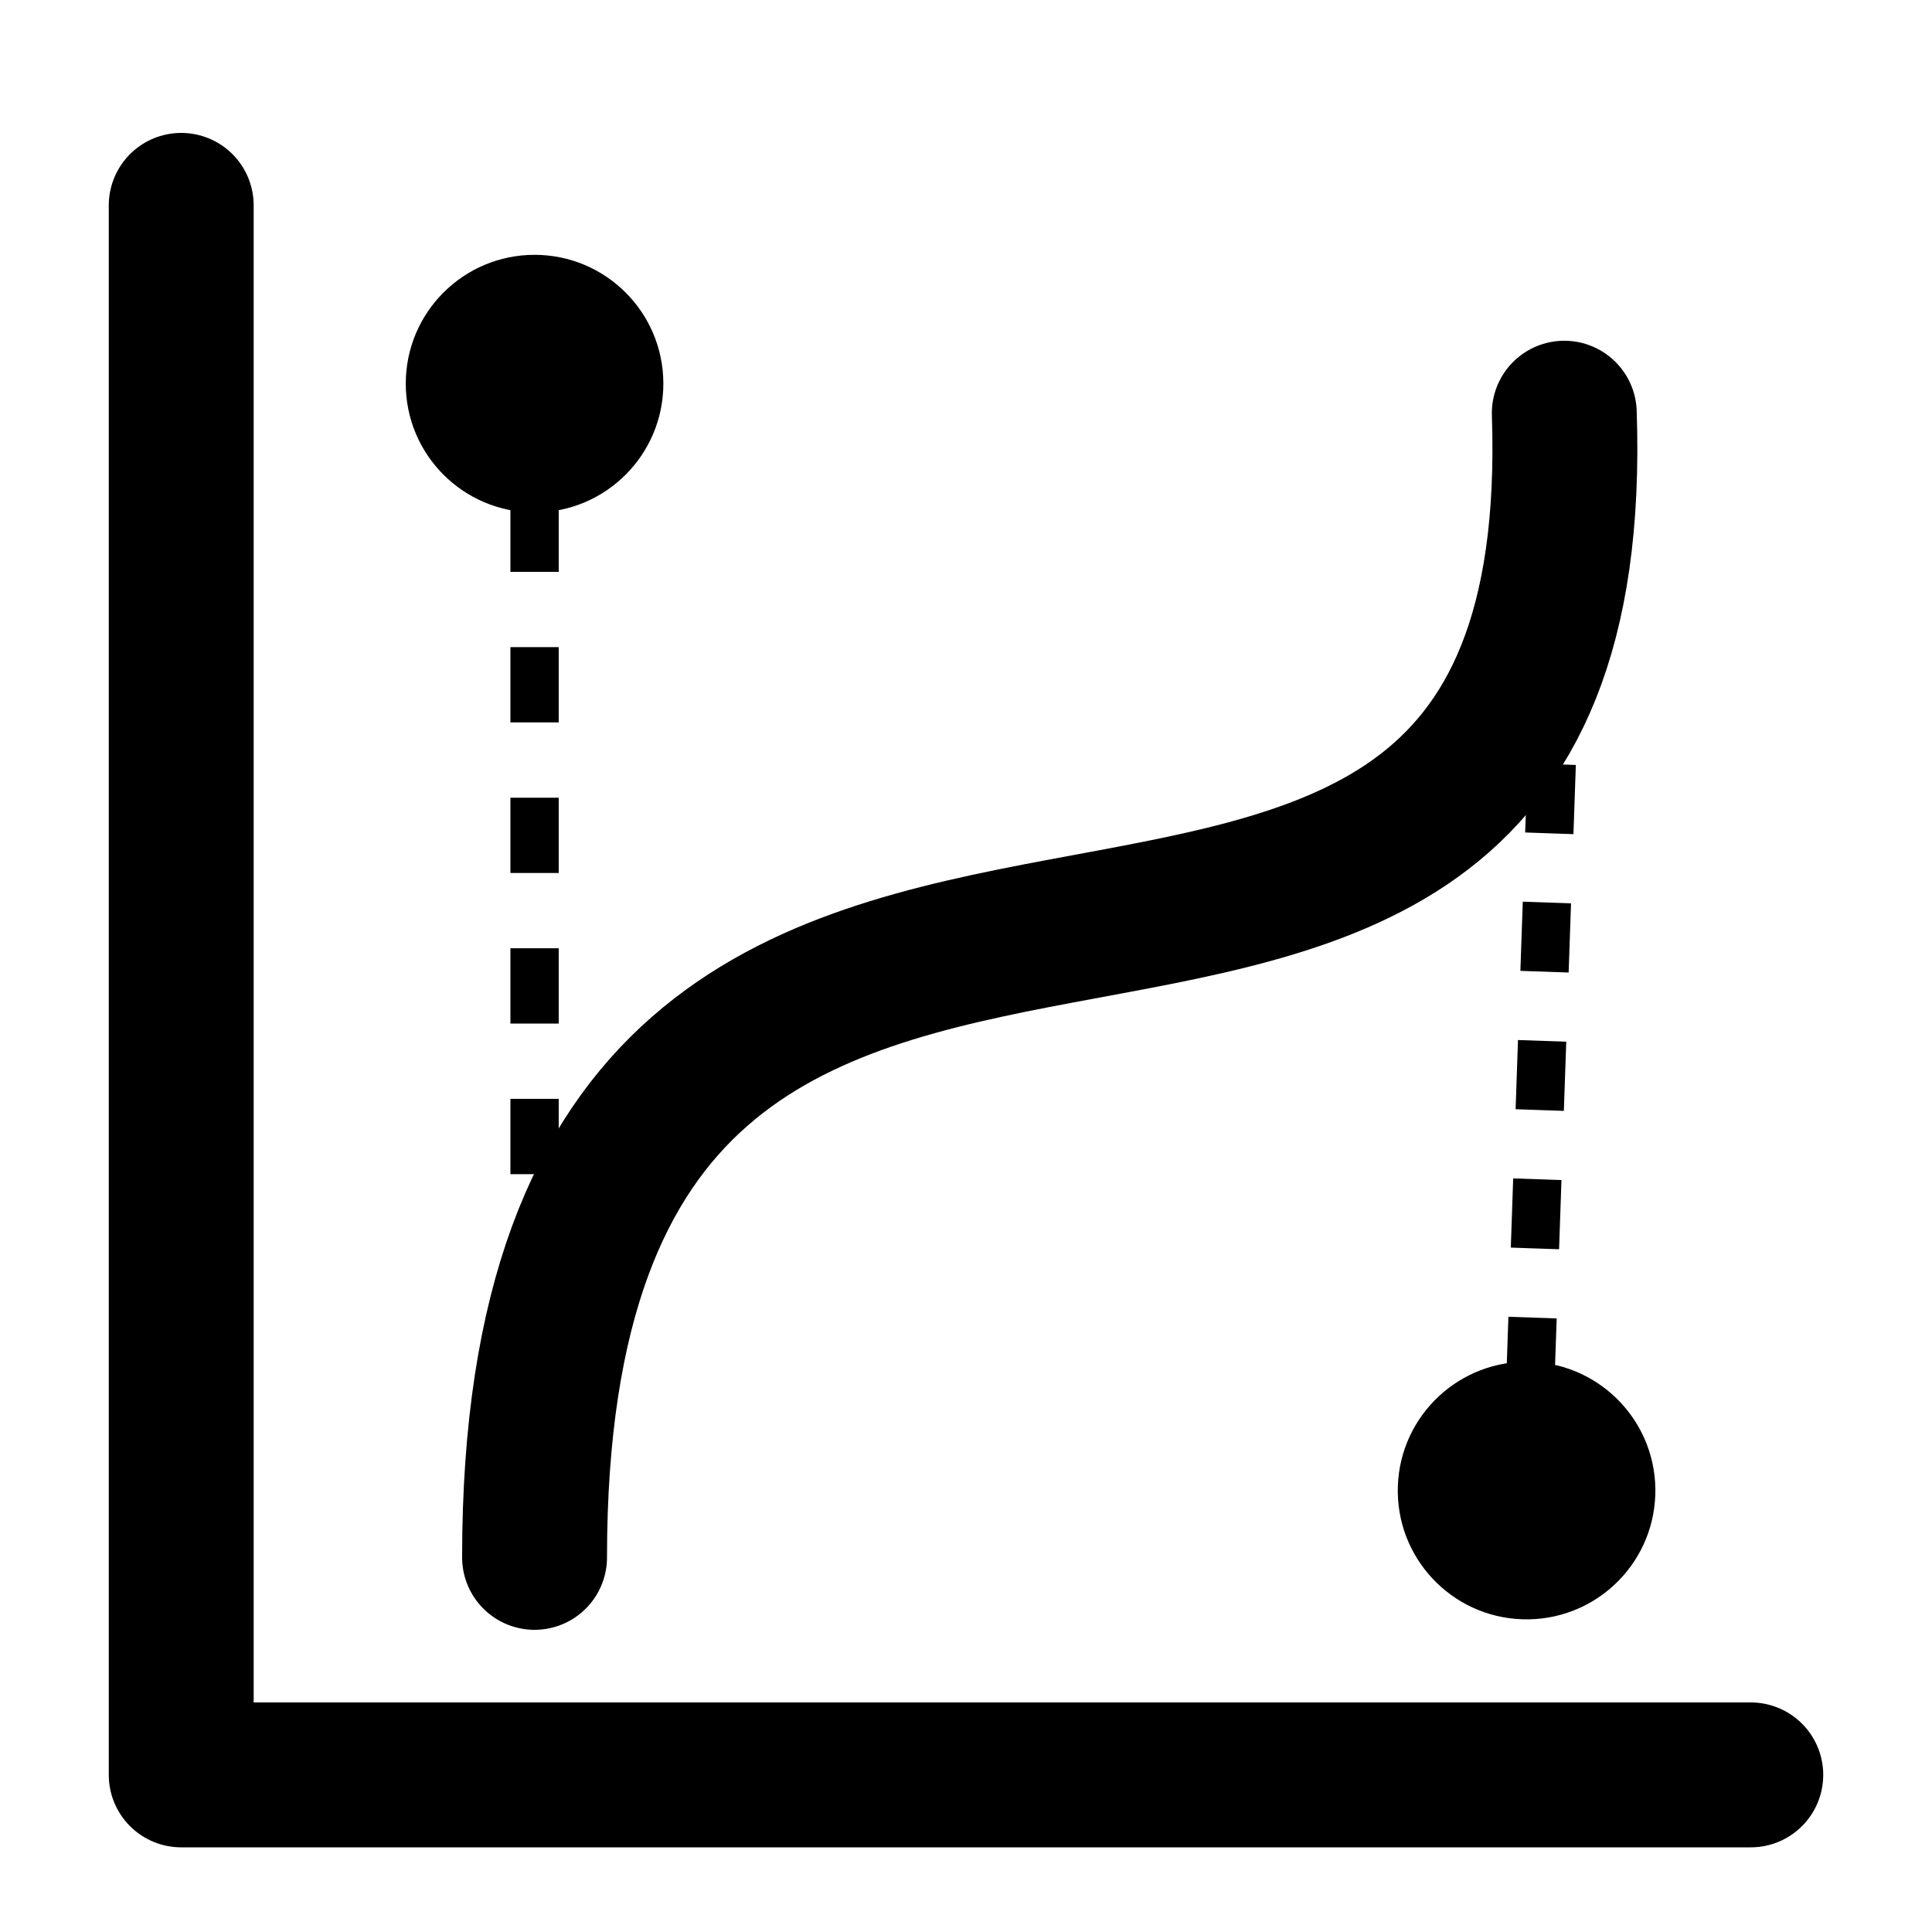
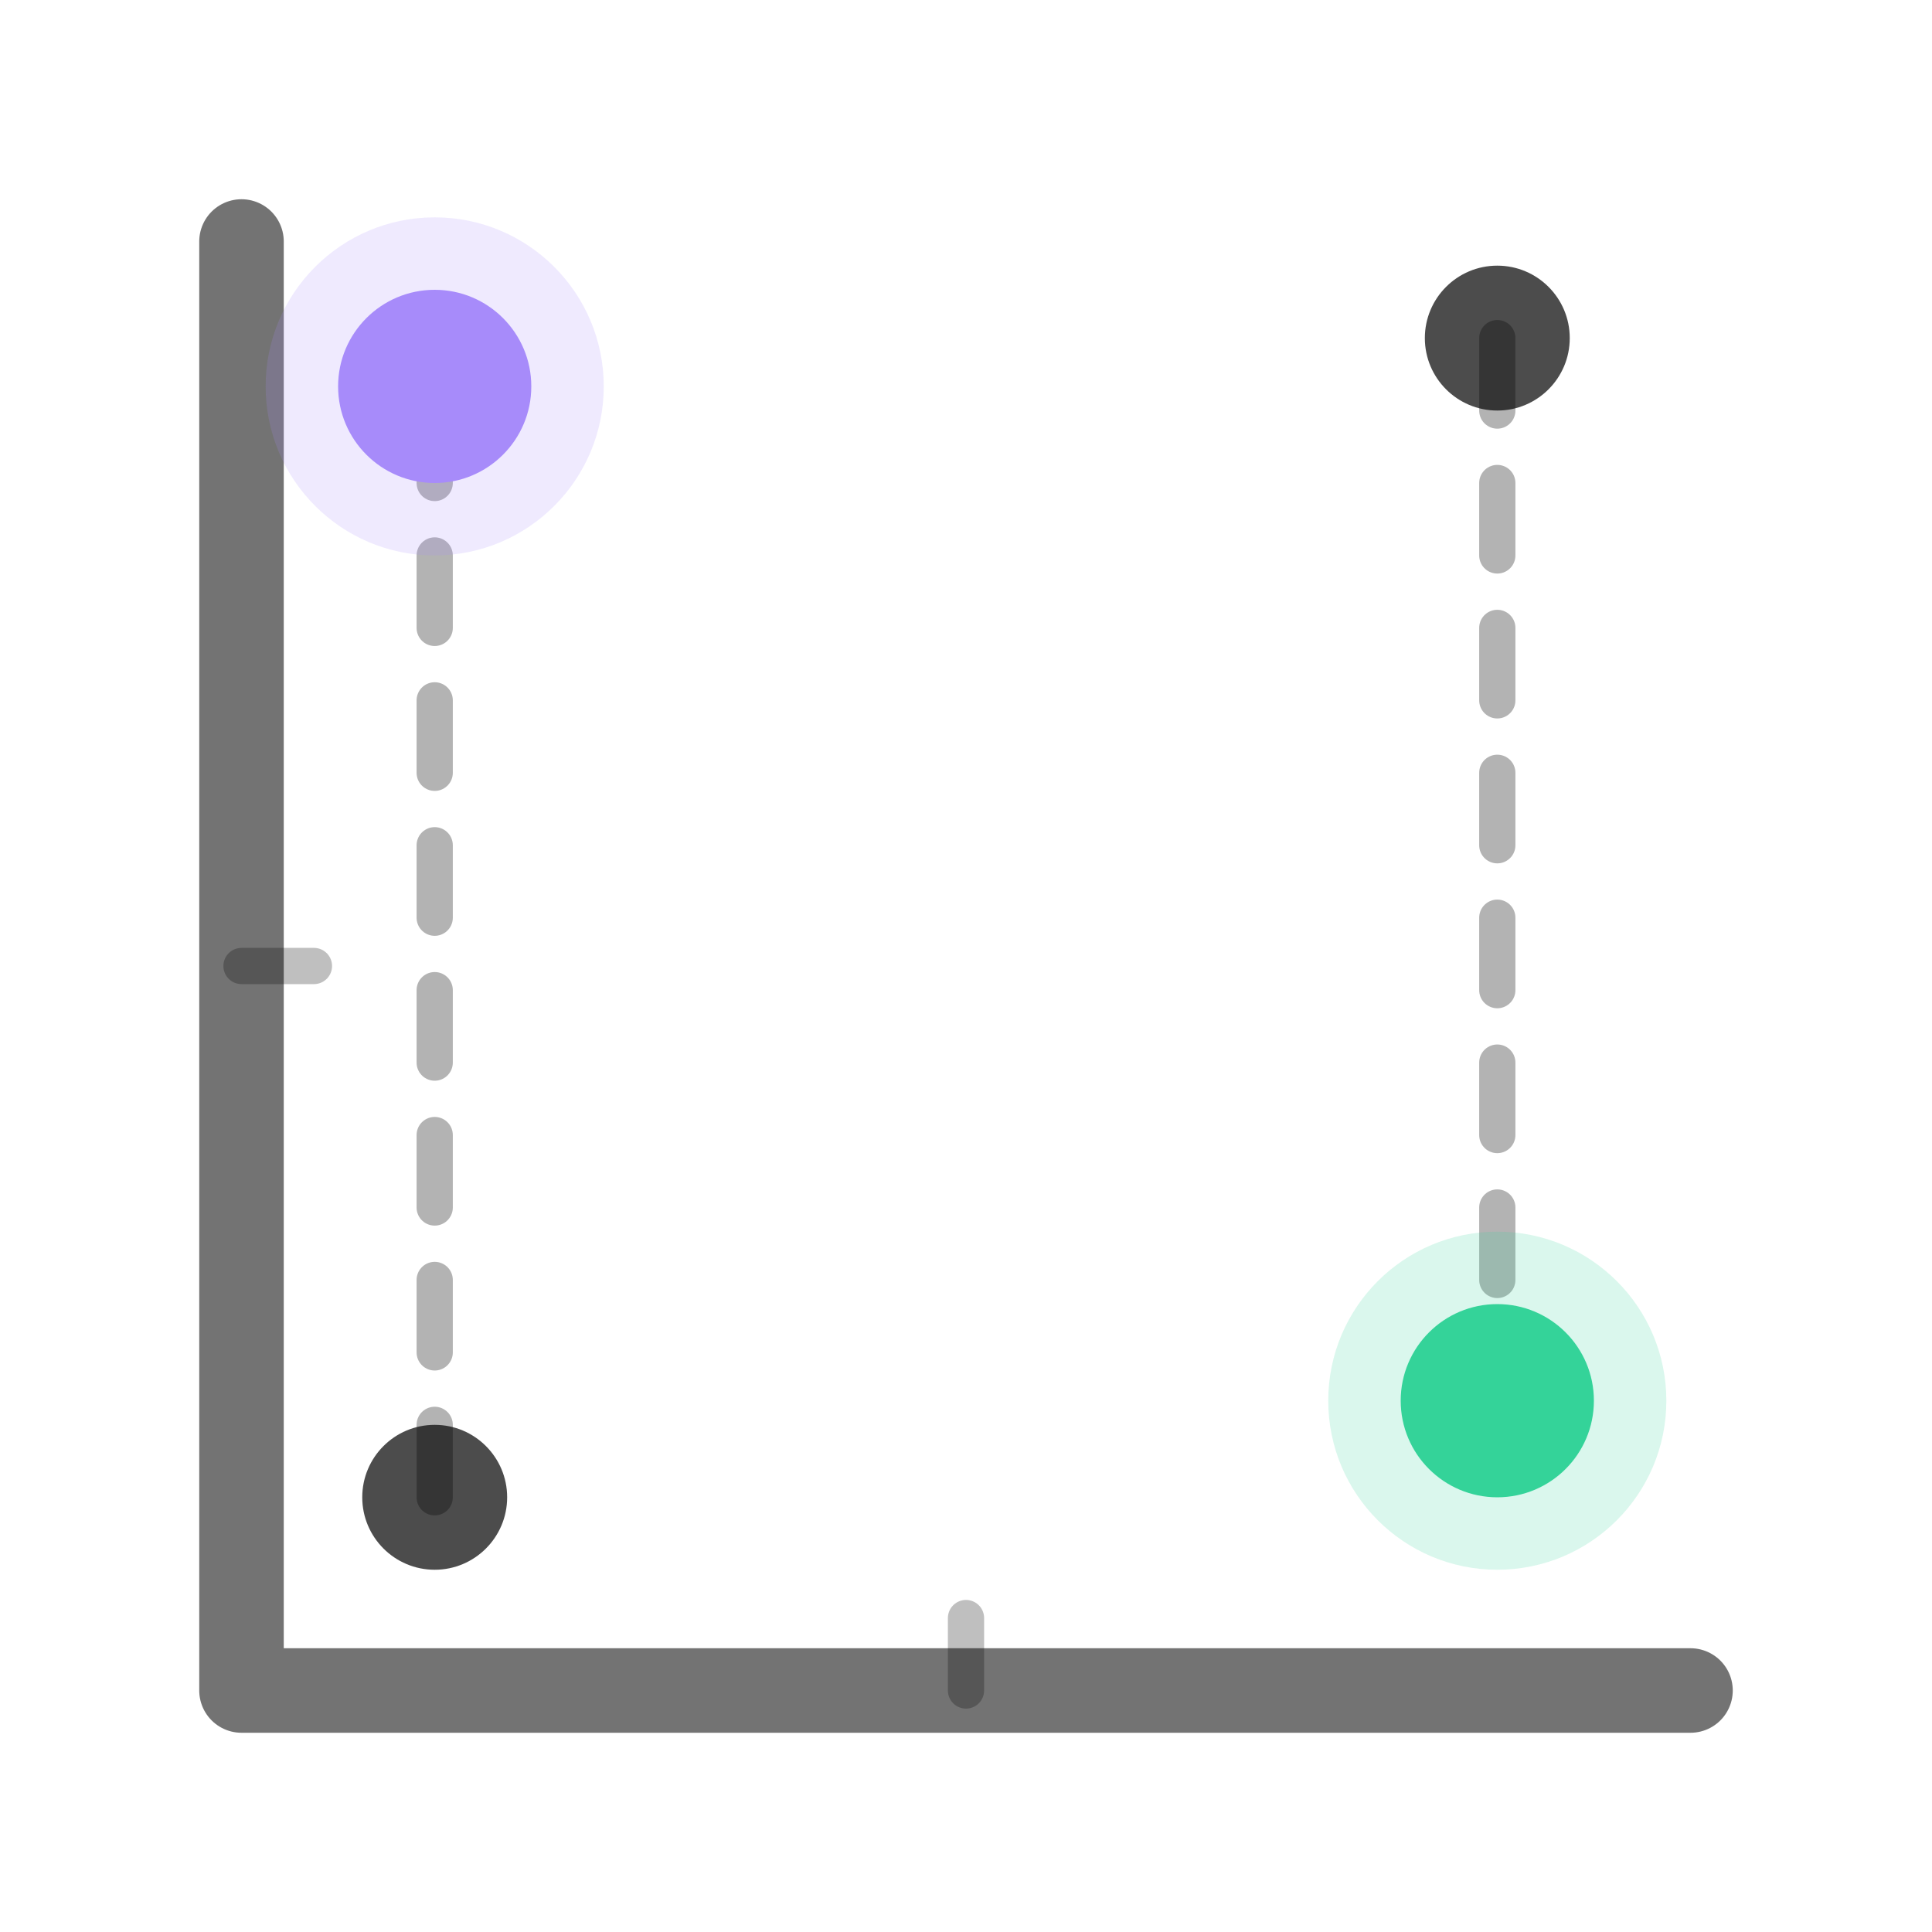
- <svg xmlns="http://www.w3.org/2000/svg" width="80" height="79" viewBox="0 0 80 79" fill="none">
-   <path d="M16.802 15.885C16.802 18.831 19.189 21.219 22.135 21.219C25.08 21.219 27.468 18.831 27.468 15.885C27.468 12.94 25.08 10.552 22.135 10.552C19.189 10.552 16.802 12.94 16.802 15.885ZM22.135 15.885H21.135V17.444H22.135H23.135V15.885H22.135ZM22.135 20.562H21.135V23.679H22.135H23.135V20.562H22.135ZM22.135 26.797H21.135V29.914H22.135H23.135V26.797H22.135ZM22.135 33.032H21.135V36.15H22.135H23.135V33.032H22.135ZM22.135 39.267H21.135V42.385H22.135H23.135V39.267H22.135ZM22.135 45.502H21.135V48.62H22.135H23.135V45.502H22.135ZM22.135 51.737H21.135V54.855H22.135H23.135V51.737H22.135ZM22.135 57.972H21.135V61.09H22.135H23.135V57.972H22.135ZM22.135 64.207H21.135V65.766H22.135H23.135V64.207H22.135ZM16.802 15.885C16.802 18.831 19.189 21.219 22.135 21.219C25.08 21.219 27.468 18.831 27.468 15.885C27.468 12.94 25.08 10.552 22.135 10.552C19.189 10.552 16.802 12.94 16.802 15.885ZM22.135 15.885H21.135V17.444H22.135H23.135V15.885H22.135ZM22.135 20.562H21.135V23.679H22.135H23.135V20.562H22.135ZM22.135 26.797H21.135V29.914H22.135H23.135V26.797H22.135ZM22.135 33.032H21.135V36.15H22.135H23.135V33.032H22.135ZM22.135 39.267H21.135V42.385H22.135H23.135V39.267H22.135ZM22.135 45.502H21.135V48.62H22.135H23.135V45.502H22.135ZM22.135 51.737H21.135V54.855H22.135H23.135V51.737H22.135ZM22.135 57.972H21.135V61.09H22.135H23.135V57.972H22.135ZM22.135 64.207H21.135V65.766H22.135H23.135V64.207H22.135Z" fill="black" />
-   <path d="M68.542 61.907C68.644 58.963 66.34 56.494 63.396 56.392C60.453 56.29 57.984 58.594 57.882 61.538C57.78 64.482 60.084 66.951 63.028 67.052C65.972 67.154 68.441 64.85 68.542 61.907ZM63.212 61.722L64.212 61.757L64.261 60.324L63.262 60.29L62.262 60.255L62.213 61.688L63.212 61.722ZM63.361 57.425L64.36 57.46L64.459 54.595L63.46 54.56L62.46 54.526L62.361 57.391L63.361 57.425ZM63.559 51.696L64.558 51.73L64.657 48.865L63.658 48.831L62.658 48.796L62.559 51.661L63.559 51.696ZM63.757 45.966L64.756 46L64.855 43.136L63.856 43.101L62.857 43.066L62.758 45.931L63.757 45.966ZM63.955 40.236L64.954 40.271L65.053 37.406L64.054 37.371L63.055 37.337L62.956 40.202L63.955 40.236ZM64.153 34.507L65.153 34.541L65.252 31.676L64.252 31.642L63.253 31.607L63.154 34.472L64.153 34.507ZM64.351 28.777L65.351 28.812L65.45 25.947L64.45 25.912L63.451 25.878L63.352 28.742L64.351 28.777ZM64.549 23.047L65.549 23.082L65.648 20.217L64.648 20.183L63.649 20.148L63.55 23.013L64.549 23.047ZM64.748 17.318L65.747 17.352L65.796 15.92L64.797 15.885L63.798 15.851L63.748 17.283L64.748 17.318ZM68.542 61.907C68.644 58.963 66.34 56.494 63.396 56.392C60.453 56.29 57.984 58.594 57.882 61.538C57.78 64.482 60.084 66.951 63.028 67.052C65.972 67.154 68.441 64.85 68.542 61.907ZM63.212 61.722L64.212 61.757L64.261 60.324L63.262 60.29L62.262 60.255L62.213 61.688L63.212 61.722ZM63.361 57.425L64.36 57.46L64.459 54.595L63.46 54.56L62.46 54.526L62.361 57.391L63.361 57.425ZM63.559 51.696L64.558 51.73L64.657 48.865L63.658 48.831L62.658 48.796L62.559 51.661L63.559 51.696ZM63.757 45.966L64.756 46L64.855 43.136L63.856 43.101L62.857 43.066L62.758 45.931L63.757 45.966ZM63.955 40.236L64.954 40.271L65.053 37.406L64.054 37.371L63.055 37.337L62.956 40.202L63.955 40.236ZM64.153 34.507L65.153 34.541L65.252 31.676L64.252 31.642L63.253 31.607L63.154 34.472L64.153 34.507ZM64.351 28.777L65.351 28.812L65.45 25.947L64.45 25.912L63.451 25.878L63.352 28.742L64.351 28.777ZM64.549 23.047L65.549 23.082L65.648 20.217L64.648 20.183L63.649 20.148L63.55 23.013L64.549 23.047ZM64.748 17.318L65.747 17.352L65.796 15.92L64.797 15.885L63.798 15.851L63.748 17.283L64.748 17.318Z" fill="black" />
-   <path d="M7.504 8.504V73.496H72.496" stroke="black" stroke-width="6" stroke-linecap="round" stroke-linejoin="round" />
-   <path d="M22.135 64.489C22.135 22.244 66.001 53.377 64.774 17.11" stroke="black" stroke-width="6" stroke-linecap="round" stroke-linejoin="round" />
+ <svg xmlns="http://www.w3.org/2000/svg" width="80" height="80" viewBox="0 0 80 80" fill="none">
+   <style>
+     /* ── Draw-in / hold / draw-out loop — 4s total ── */
+     @keyframes drawCurve {
+       0%   { stroke-dashoffset: 120; }   /* hidden */
+       35%  { stroke-dashoffset: 0; }     /* fully drawn */
+       65%  { stroke-dashoffset: 0; }     /* hold */
+       100% { stroke-dashoffset: -120; }  /* draw out the other end */
+     }
+ 
+     /* ── Gentle pulse on control-point halos ── */
+     @keyframes pulse {
+       0%, 100% { r: 7; opacity: 0.18; }
+       50%      { r: 10; opacity: 0.08; }
+     }
+ 
+     /* ── Control points fade in sync with curve ── */
+     @keyframes cpFade {
+       0%   { opacity: 0; }
+       35%  { opacity: 1; }
+       65%  { opacity: 1; }
+       100% { opacity: 0; }
+     }
+ 
+     /* ── Axis stays visible ── */
+ 
+     /* ── Looping draw-in ── */
+     .curve {
+       stroke-dasharray: 120;
+       stroke-dashoffset: 120;
+       animation: drawCurve 4s cubic-bezier(.4,0,.2,1) infinite;
+     }
+ 
+     .halo {
+       animation: pulse 2.8s ease-in-out infinite;
+     }
+ 
+     .cp, .handle-line {
+       animation: cpFade 4s cubic-bezier(.4,0,.2,1) infinite;
+     }
+ 
+     /* ── Hover state — glow + curve shift ── */
+     svg:hover .curve {
+       filter: drop-shadow(0 0 4px rgba(167,139,250,0.6));
+       stroke: url(#curveGradHover);
+       transition: filter 0.3s ease, stroke 0.3s ease;
+     }
+ 
+     svg:hover .handle-line {
+       stroke-opacity: 0.55;
+       transition: stroke-opacity 0.3s ease;
+     }
+ 
+     svg:hover .cp {
+       r: 5;
+       transition: r 0.2s ease;
+     }
+ 
+     svg:hover .halo {
+       animation-duration: 1.6s;
+     }
+ 
+     /* ── Default transitions for smooth out ── */
+     .curve, .handle-line, .cp {
+       transition: all 0.3s ease;
+     }
+   </style>
+   <defs>
+     <linearGradient id="curveGrad" x1="18" y1="62" x2="62" y2="14">
+       <stop offset="0%" stop-color="#A78BFA" />
+       <stop offset="100%" stop-color="#34D399" />
+     </linearGradient>
+     <linearGradient id="curveGradHover" x1="18" y1="62" x2="62" y2="14">
+       <stop offset="0%" stop-color="#C4B5FD" />
+       <stop offset="100%" stop-color="#6EE7B7" />
+     </linearGradient>
+   </defs>
+   <path class="axis" d="M 10 10 V 70 H 70" stroke="currentColor" stroke-width="3.5" stroke-linecap="round" stroke-linejoin="round" opacity="0.55" />
+   <line x1="10" y1="40" x2="13" y2="40" stroke="currentColor" stroke-width="1.5" stroke-linecap="round" opacity="0.25" />
+   <line x1="40" y1="70" x2="40" y2="67" stroke="currentColor" stroke-width="1.5" stroke-linecap="round" opacity="0.25" />
+   <line class="handle-line" x1="18" y1="62" x2="18" y2="16" stroke="currentColor" stroke-width="1.5" stroke-dasharray="3 3" stroke-linecap="round" stroke-opacity="0.3" />
+   <line class="handle-line" x1="62" y1="14" x2="62" y2="58" stroke="currentColor" stroke-width="1.5" stroke-dasharray="3 3" stroke-linecap="round" stroke-opacity="0.3" />
+   <path class="curve" d="M 18 62 C 18 16, 62 58, 62 14" stroke="url(#curveGrad)" stroke-width="3.5" stroke-linecap="round" fill="none" />
+   <circle class="halo" cx="18" cy="16" r="7" fill="#A78BFA" opacity="0.18" />
+   <circle class="cp" cx="18" cy="16" r="4" fill="#A78BFA" />
+   <circle class="halo" cx="62" cy="58" r="7" fill="#34D399" opacity="0.18" />
+   <circle class="cp" cx="62" cy="58" r="4" fill="#34D399" />
+   <circle cx="18" cy="62" r="3" fill="currentColor" opacity="0.7" />
+   <circle cx="62" cy="14" r="3" fill="currentColor" opacity="0.7" />
</svg>
